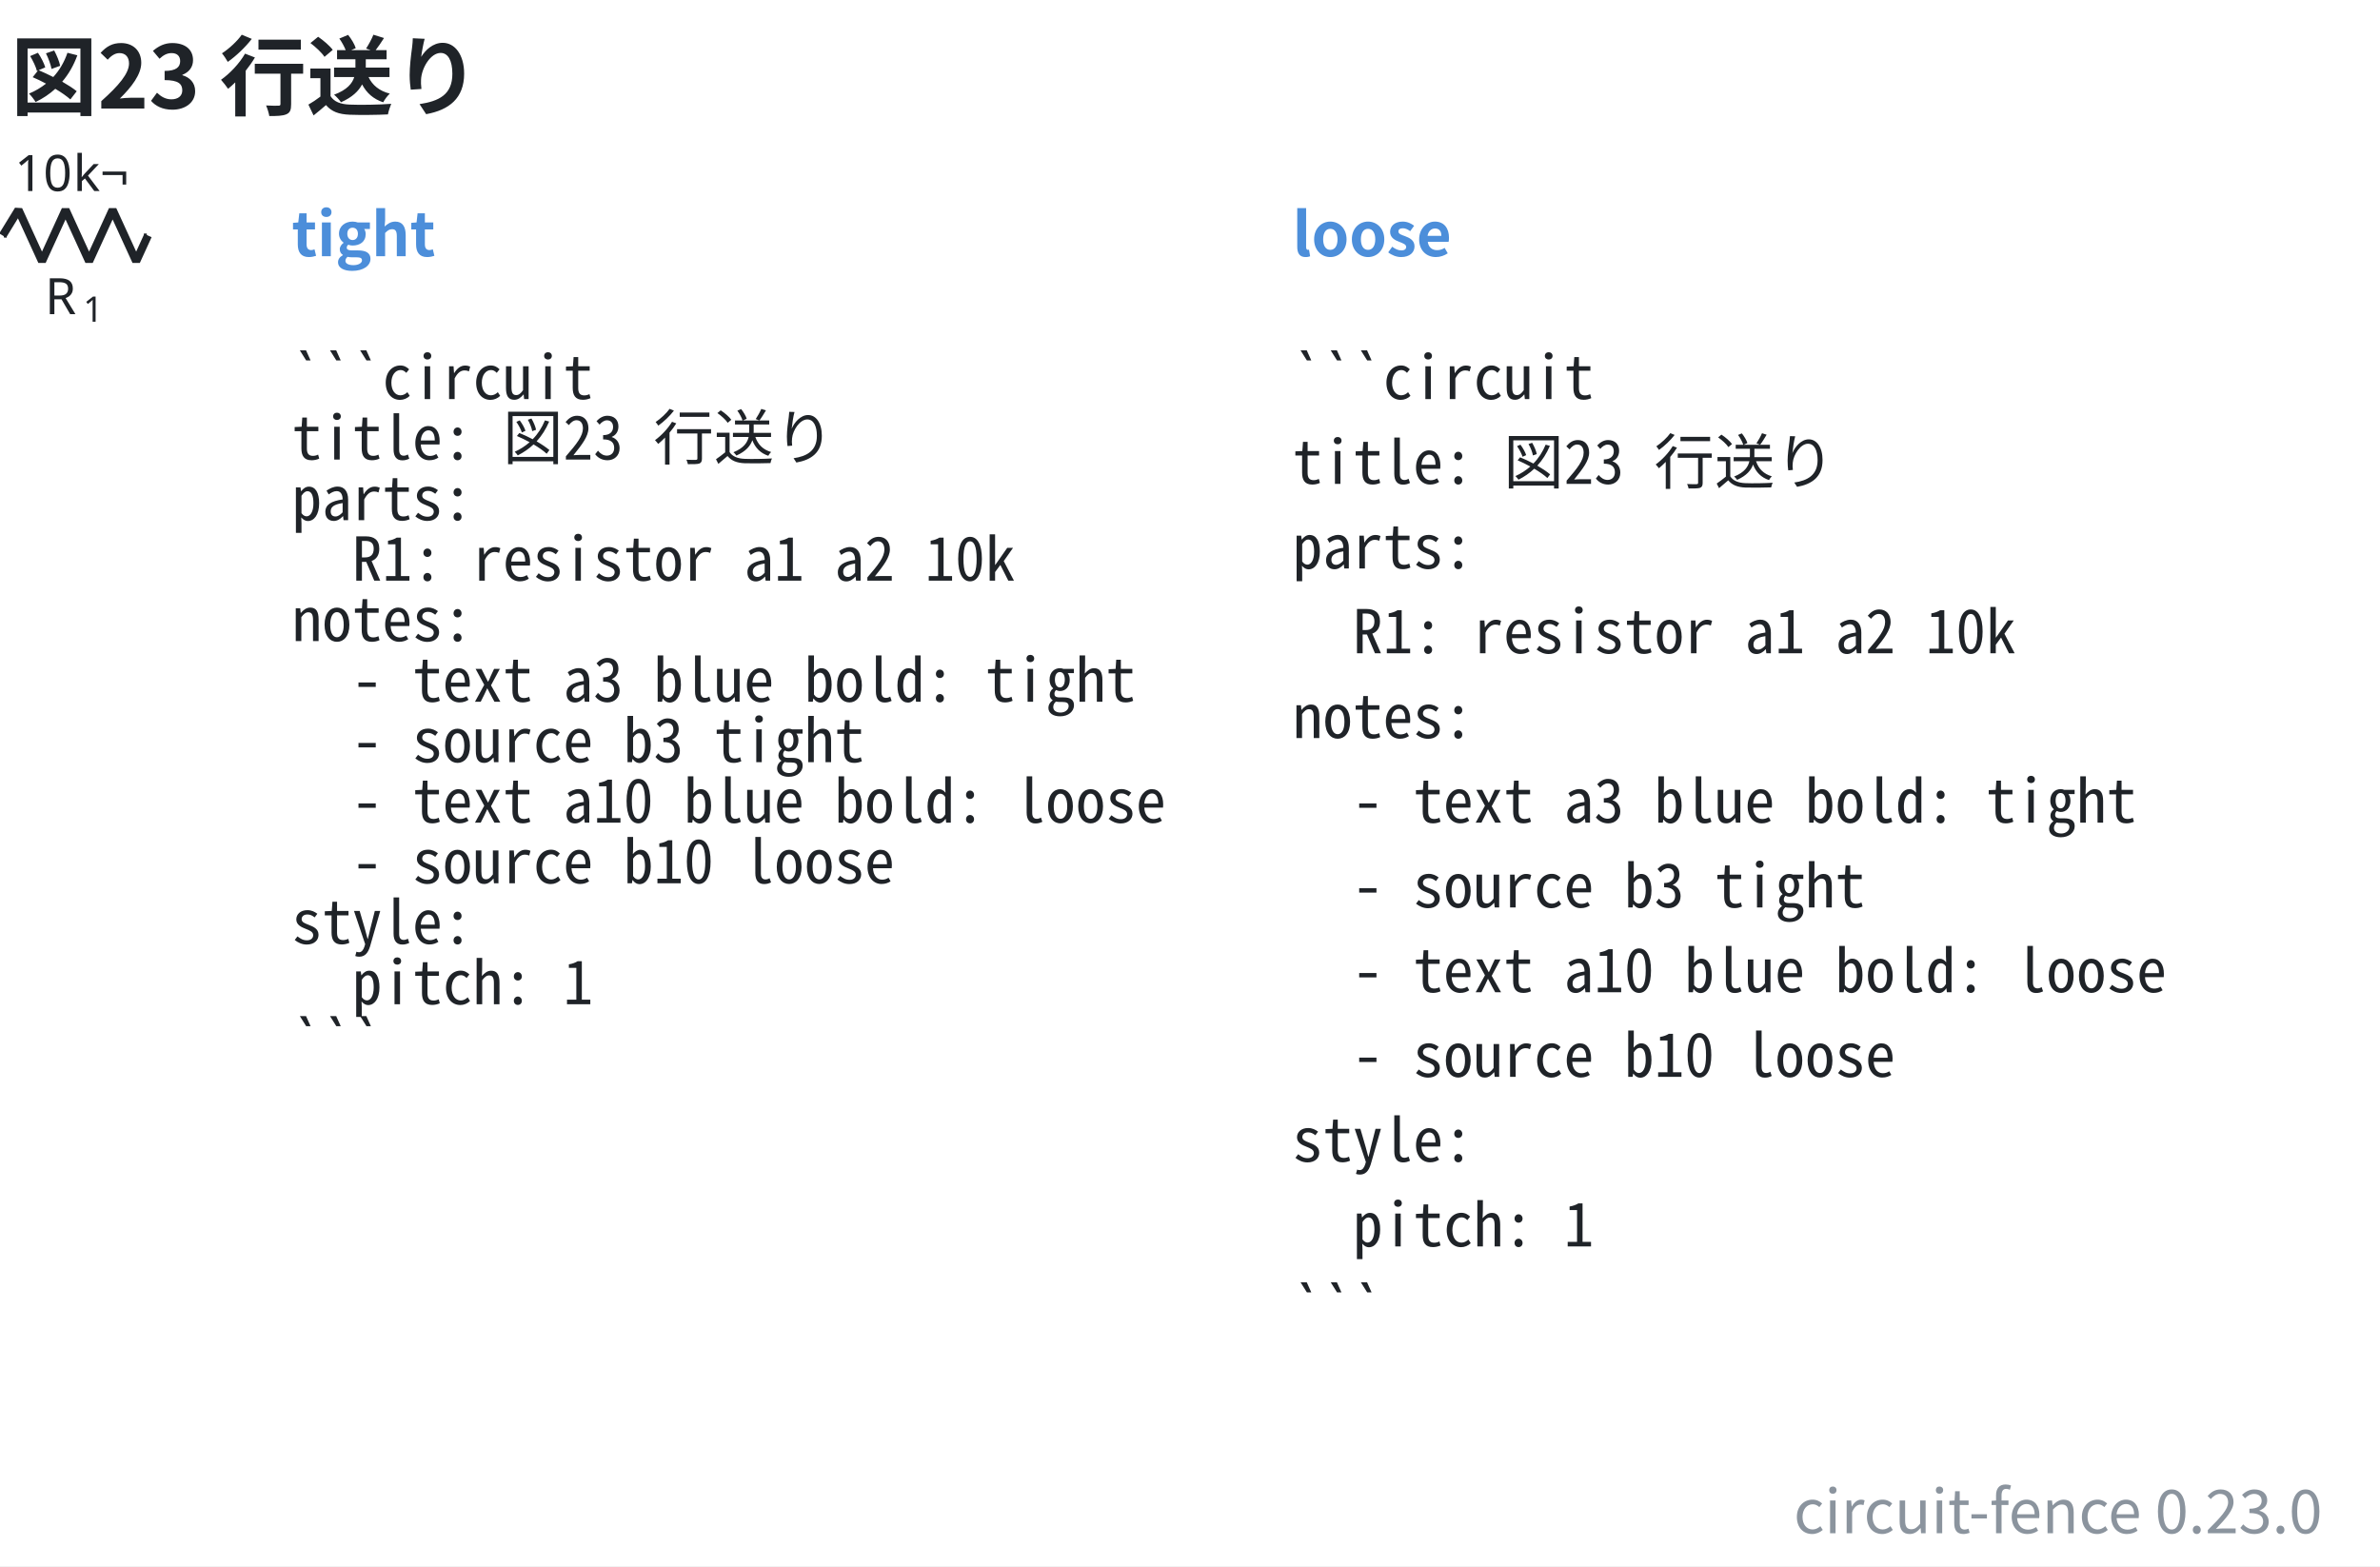
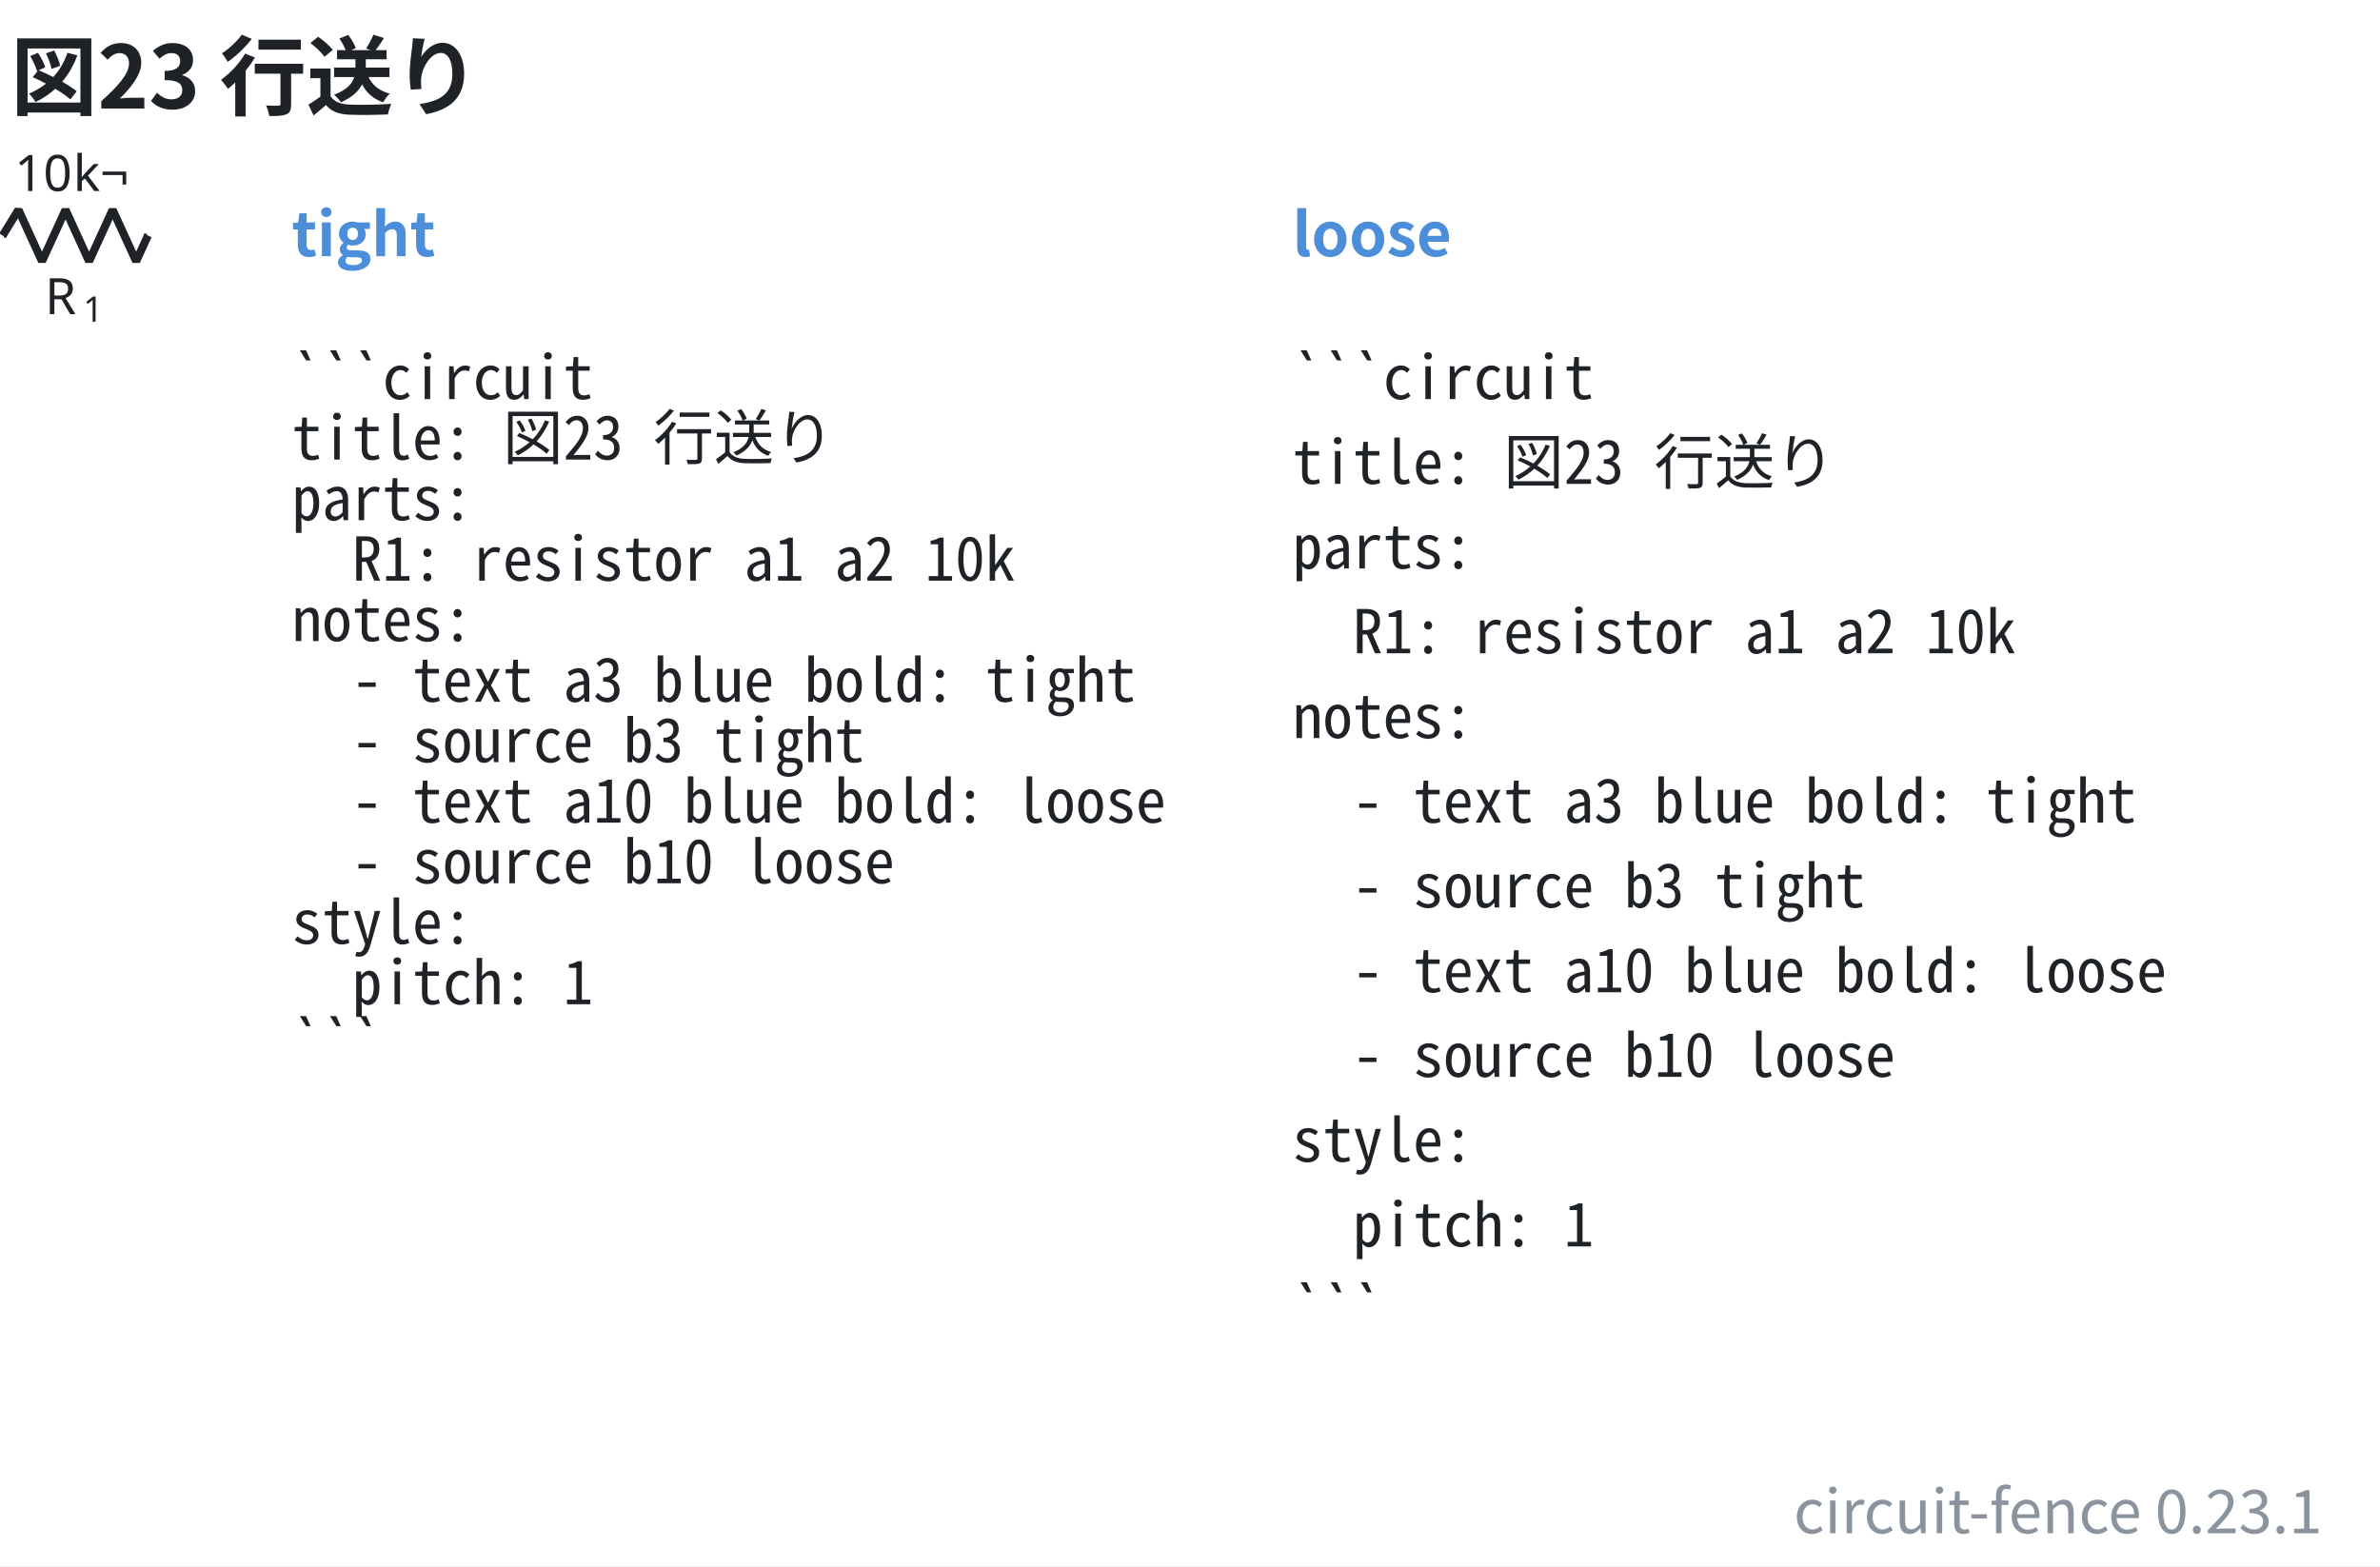
- <svg xmlns="http://www.w3.org/2000/svg" data-figure-paper="#ffffff" data-circuit-fence="0.23.0" fill="#1f2328" width="631.584" height="415.602" viewBox="-72 -72 473.688 311.701">
+ <svg xmlns="http://www.w3.org/2000/svg" data-figure-paper="#ffffff" data-circuit-fence="0.23.1" fill="#1f2328" width="631.584" height="415.602" viewBox="-72 -72 473.688 311.701">
  <rect x="-72" y="-72" width="473.688" height="311.701" fill="#ffffff" />
  <g stroke="#1f2328" stroke-miterlimit="10" stroke-width=".8">
    <path fill="none" d="M-71.239-25.123h.4m-.4 0h.569m27.315 0h.569m-.4 0h.4" />
    <g stroke-linejoin="bevel" stroke-width="1.6">
      <path fill="none" d="m-71.47-25.123 3.143-5.121 4.686 10.243 4.685-10.243 4.686 10.243 4.686-10.243 4.686 10.243 2.343-5.122" />
    </g>
    <g stroke="none">
      <text x="-71.239" y="-25.123" font-family="cmmi10" font-size="10" transform="translate(8.187 15.648)">R</text>
      <text x="-63.646" y="-23.623" font-family="cmr7" font-size="7" transform="translate(8.187 15.648)">1</text>
    </g>
    <g stroke="none" font-family="cmr10" font-size="10">
      <text x="-71.239" y="-25.123" transform="translate(2.143 -8.863)">10</text>
      <text x="-59.572" y="-25.123" transform="translate(2.143 -8.863)">k¬</text>
    </g>
    <g>
      <text x="-71.239" y="-25.123" fill="#4c8eda" stroke="none" font-family="'Noto Sans CJK JP','Noto Sans JP','Hiragino Sans','Yu Gothic',sans-serif" font-size="12" transform="translate(57.305 4.117)" font-weight="bold">tight</text>
    </g>
    <g>
      <text x="-71.239" y="-25.123" fill="#1f2328" stroke="none" font-family="'Noto Sans Mono CJK JP',ui-monospace,'SFMono-Regular',Consolas,'Liberation Mono',monospace" font-size="12" transform="translate(57.305 32.553)" xml:space="preserve">```circuit</text>
    </g>
    <g>
      <text x="-71.239" y="-25.123" fill="#1f2328" stroke="none" font-family="'Noto Sans Mono CJK JP',ui-monospace,'SFMono-Regular',Consolas,'Liberation Mono',monospace" font-size="12" transform="translate(57.305 44.588)" xml:space="preserve">title: 図23 行送り</text>
    </g>
    <g>
      <text x="-71.239" y="-25.123" fill="#1f2328" stroke="none" font-family="'Noto Sans Mono CJK JP',ui-monospace,'SFMono-Regular',Consolas,'Liberation Mono',monospace" font-size="12" transform="translate(57.305 56.652)" xml:space="preserve">parts:</text>
    </g>
    <g>
      <text x="-71.239" y="-25.123" fill="#1f2328" stroke="none" font-family="'Noto Sans Mono CJK JP',ui-monospace,'SFMono-Regular',Consolas,'Liberation Mono',monospace" font-size="12" transform="translate(57.305 68.688)" xml:space="preserve">  R1: resistor a1 a2 10k</text>
    </g>
    <g>
      <text x="-71.239" y="-25.123" fill="#1f2328" stroke="none" font-family="'Noto Sans Mono CJK JP',ui-monospace,'SFMono-Regular',Consolas,'Liberation Mono',monospace" font-size="12" transform="translate(57.305 80.723)" xml:space="preserve">notes:</text>
    </g>
    <g>
      <text x="-71.239" y="-25.123" fill="#1f2328" stroke="none" font-family="'Noto Sans Mono CJK JP',ui-monospace,'SFMono-Regular',Consolas,'Liberation Mono',monospace" font-size="12" transform="translate(57.305 92.787)" xml:space="preserve">  - text a3 blue bold: tight</text>
    </g>
    <g>
      <text x="-71.239" y="-25.123" fill="#1f2328" stroke="none" font-family="'Noto Sans Mono CJK JP',ui-monospace,'SFMono-Regular',Consolas,'Liberation Mono',monospace" font-size="12" transform="translate(57.305 104.823)" xml:space="preserve">  - source b3 tight</text>
    </g>
    <g>
      <text x="-71.239" y="-25.123" fill="#1f2328" stroke="none" font-family="'Noto Sans Mono CJK JP',ui-monospace,'SFMono-Regular',Consolas,'Liberation Mono',monospace" font-size="12" transform="translate(57.305 116.858)" xml:space="preserve">  - text a10 blue bold: loose</text>
    </g>
    <g>
      <text x="-71.239" y="-25.123" fill="#1f2328" stroke="none" font-family="'Noto Sans Mono CJK JP',ui-monospace,'SFMono-Regular',Consolas,'Liberation Mono',monospace" font-size="12" transform="translate(57.305 128.922)" xml:space="preserve">  - source b10 loose</text>
    </g>
    <g>
      <text x="-71.239" y="-25.123" fill="#1f2328" stroke="none" font-family="'Noto Sans Mono CJK JP',ui-monospace,'SFMono-Regular',Consolas,'Liberation Mono',monospace" font-size="12" transform="translate(57.305 140.958)" xml:space="preserve">style:</text>
    </g>
    <g>
      <text x="-71.239" y="-25.123" fill="#1f2328" stroke="none" font-family="'Noto Sans Mono CJK JP',ui-monospace,'SFMono-Regular',Consolas,'Liberation Mono',monospace" font-size="12" transform="translate(57.305 152.993)" xml:space="preserve">  pitch: 1</text>
    </g>
    <g>
      <text x="-71.239" y="-25.123" fill="#1f2328" stroke="none" font-family="'Noto Sans Mono CJK JP',ui-monospace,'SFMono-Regular',Consolas,'Liberation Mono',monospace" font-size="12" transform="translate(57.305 165.057)" xml:space="preserve">```</text>
    </g>
    <g>
      <text x="-71.239" y="-25.123" fill="#4c8eda" stroke="none" font-family="'Noto Sans CJK JP','Noto Sans JP','Hiragino Sans','Yu Gothic',sans-serif" font-size="12" transform="translate(256.475 4.117)" font-weight="bold">loose</text>
    </g>
    <g>
      <text x="-71.239" y="-25.123" fill="#1f2328" stroke="none" font-family="'Noto Sans Mono CJK JP',ui-monospace,'SFMono-Regular',Consolas,'Liberation Mono',monospace" font-size="12" transform="translate(256.475 32.553)" xml:space="preserve">```circuit</text>
    </g>
    <g>
      <text x="-71.239" y="-25.123" fill="#1f2328" stroke="none" font-family="'Noto Sans Mono CJK JP',ui-monospace,'SFMono-Regular',Consolas,'Liberation Mono',monospace" font-size="12" transform="translate(256.475 49.425)" xml:space="preserve">title: 図23 行送り</text>
    </g>
    <g>
      <text x="-71.239" y="-25.123" fill="#1f2328" stroke="none" font-family="'Noto Sans Mono CJK JP',ui-monospace,'SFMono-Regular',Consolas,'Liberation Mono',monospace" font-size="12" transform="translate(256.475 66.27)" xml:space="preserve">parts:</text>
    </g>
    <g>
      <text x="-71.239" y="-25.123" fill="#1f2328" stroke="none" font-family="'Noto Sans Mono CJK JP',ui-monospace,'SFMono-Regular',Consolas,'Liberation Mono',monospace" font-size="12" transform="translate(256.475 83.142)" xml:space="preserve">  R1: resistor a1 a2 10k</text>
    </g>
    <g>
      <text x="-71.239" y="-25.123" fill="#1f2328" stroke="none" font-family="'Noto Sans Mono CJK JP',ui-monospace,'SFMono-Regular',Consolas,'Liberation Mono',monospace" font-size="12" transform="translate(256.475 100.014)" xml:space="preserve">notes:</text>
    </g>
    <g>
      <text x="-71.239" y="-25.123" fill="#1f2328" stroke="none" font-family="'Noto Sans Mono CJK JP',ui-monospace,'SFMono-Regular',Consolas,'Liberation Mono',monospace" font-size="12" transform="translate(256.475 116.858)" xml:space="preserve">  - text a3 blue bold: tight</text>
    </g>
    <g>
      <text x="-71.239" y="-25.123" fill="#1f2328" stroke="none" font-family="'Noto Sans Mono CJK JP',ui-monospace,'SFMono-Regular',Consolas,'Liberation Mono',monospace" font-size="12" transform="translate(256.475 133.73)" xml:space="preserve">  - source b3 tight</text>
    </g>
    <g>
      <text x="-71.239" y="-25.123" fill="#1f2328" stroke="none" font-family="'Noto Sans Mono CJK JP',ui-monospace,'SFMono-Regular',Consolas,'Liberation Mono',monospace" font-size="12" transform="translate(256.475 150.603)" xml:space="preserve">  - text a10 blue bold: loose</text>
    </g>
    <g>
      <text x="-71.239" y="-25.123" fill="#1f2328" stroke="none" font-family="'Noto Sans Mono CJK JP',ui-monospace,'SFMono-Regular',Consolas,'Liberation Mono',monospace" font-size="12" transform="translate(256.475 167.447)" xml:space="preserve">  - source b10 loose</text>
    </g>
    <g>
      <text x="-71.239" y="-25.123" fill="#1f2328" stroke="none" font-family="'Noto Sans Mono CJK JP',ui-monospace,'SFMono-Regular',Consolas,'Liberation Mono',monospace" font-size="12" transform="translate(256.475 184.32)" xml:space="preserve">style:</text>
    </g>
    <g>
      <text x="-71.239" y="-25.123" fill="#1f2328" stroke="none" font-family="'Noto Sans Mono CJK JP',ui-monospace,'SFMono-Regular',Consolas,'Liberation Mono',monospace" font-size="12" transform="translate(256.475 201.192)" xml:space="preserve">  pitch: 1</text>
    </g>
    <g>
      <text x="-71.239" y="-25.123" fill="#1f2328" stroke="none" font-family="'Noto Sans Mono CJK JP',ui-monospace,'SFMono-Regular',Consolas,'Liberation Mono',monospace" font-size="12" transform="translate(256.475 218.036)" xml:space="preserve">```</text>
    </g>
    <g>
      <text x="-71.239" y="-25.123" fill="#1f2328" stroke="none" font-family="'Noto Sans CJK JP','Noto Sans JP','Hiragino Sans','Yu Gothic',sans-serif" font-size="17.28" transform="translate(1.369 -25.277)" font-weight="bold">図23 行送り</text>
    </g>
    <g>
-       <text x="-71.239" y="-25.123" fill="#8b949e" stroke="none" font-family="'Noto Sans CJK JP','Noto Sans JP','Hiragino Sans','Yu Gothic',sans-serif" font-size="12" transform="translate(461.449 258.281)" text-anchor="end">circuit-fence 0.23.0</text>
+       <text x="-71.239" y="-25.123" fill="#8b949e" stroke="none" font-family="'Noto Sans CJK JP','Noto Sans JP','Hiragino Sans','Yu Gothic',sans-serif" font-size="12" transform="translate(461.449 258.281)" text-anchor="end">circuit-fence 0.23.1</text>
    </g>
  </g>
</svg>
